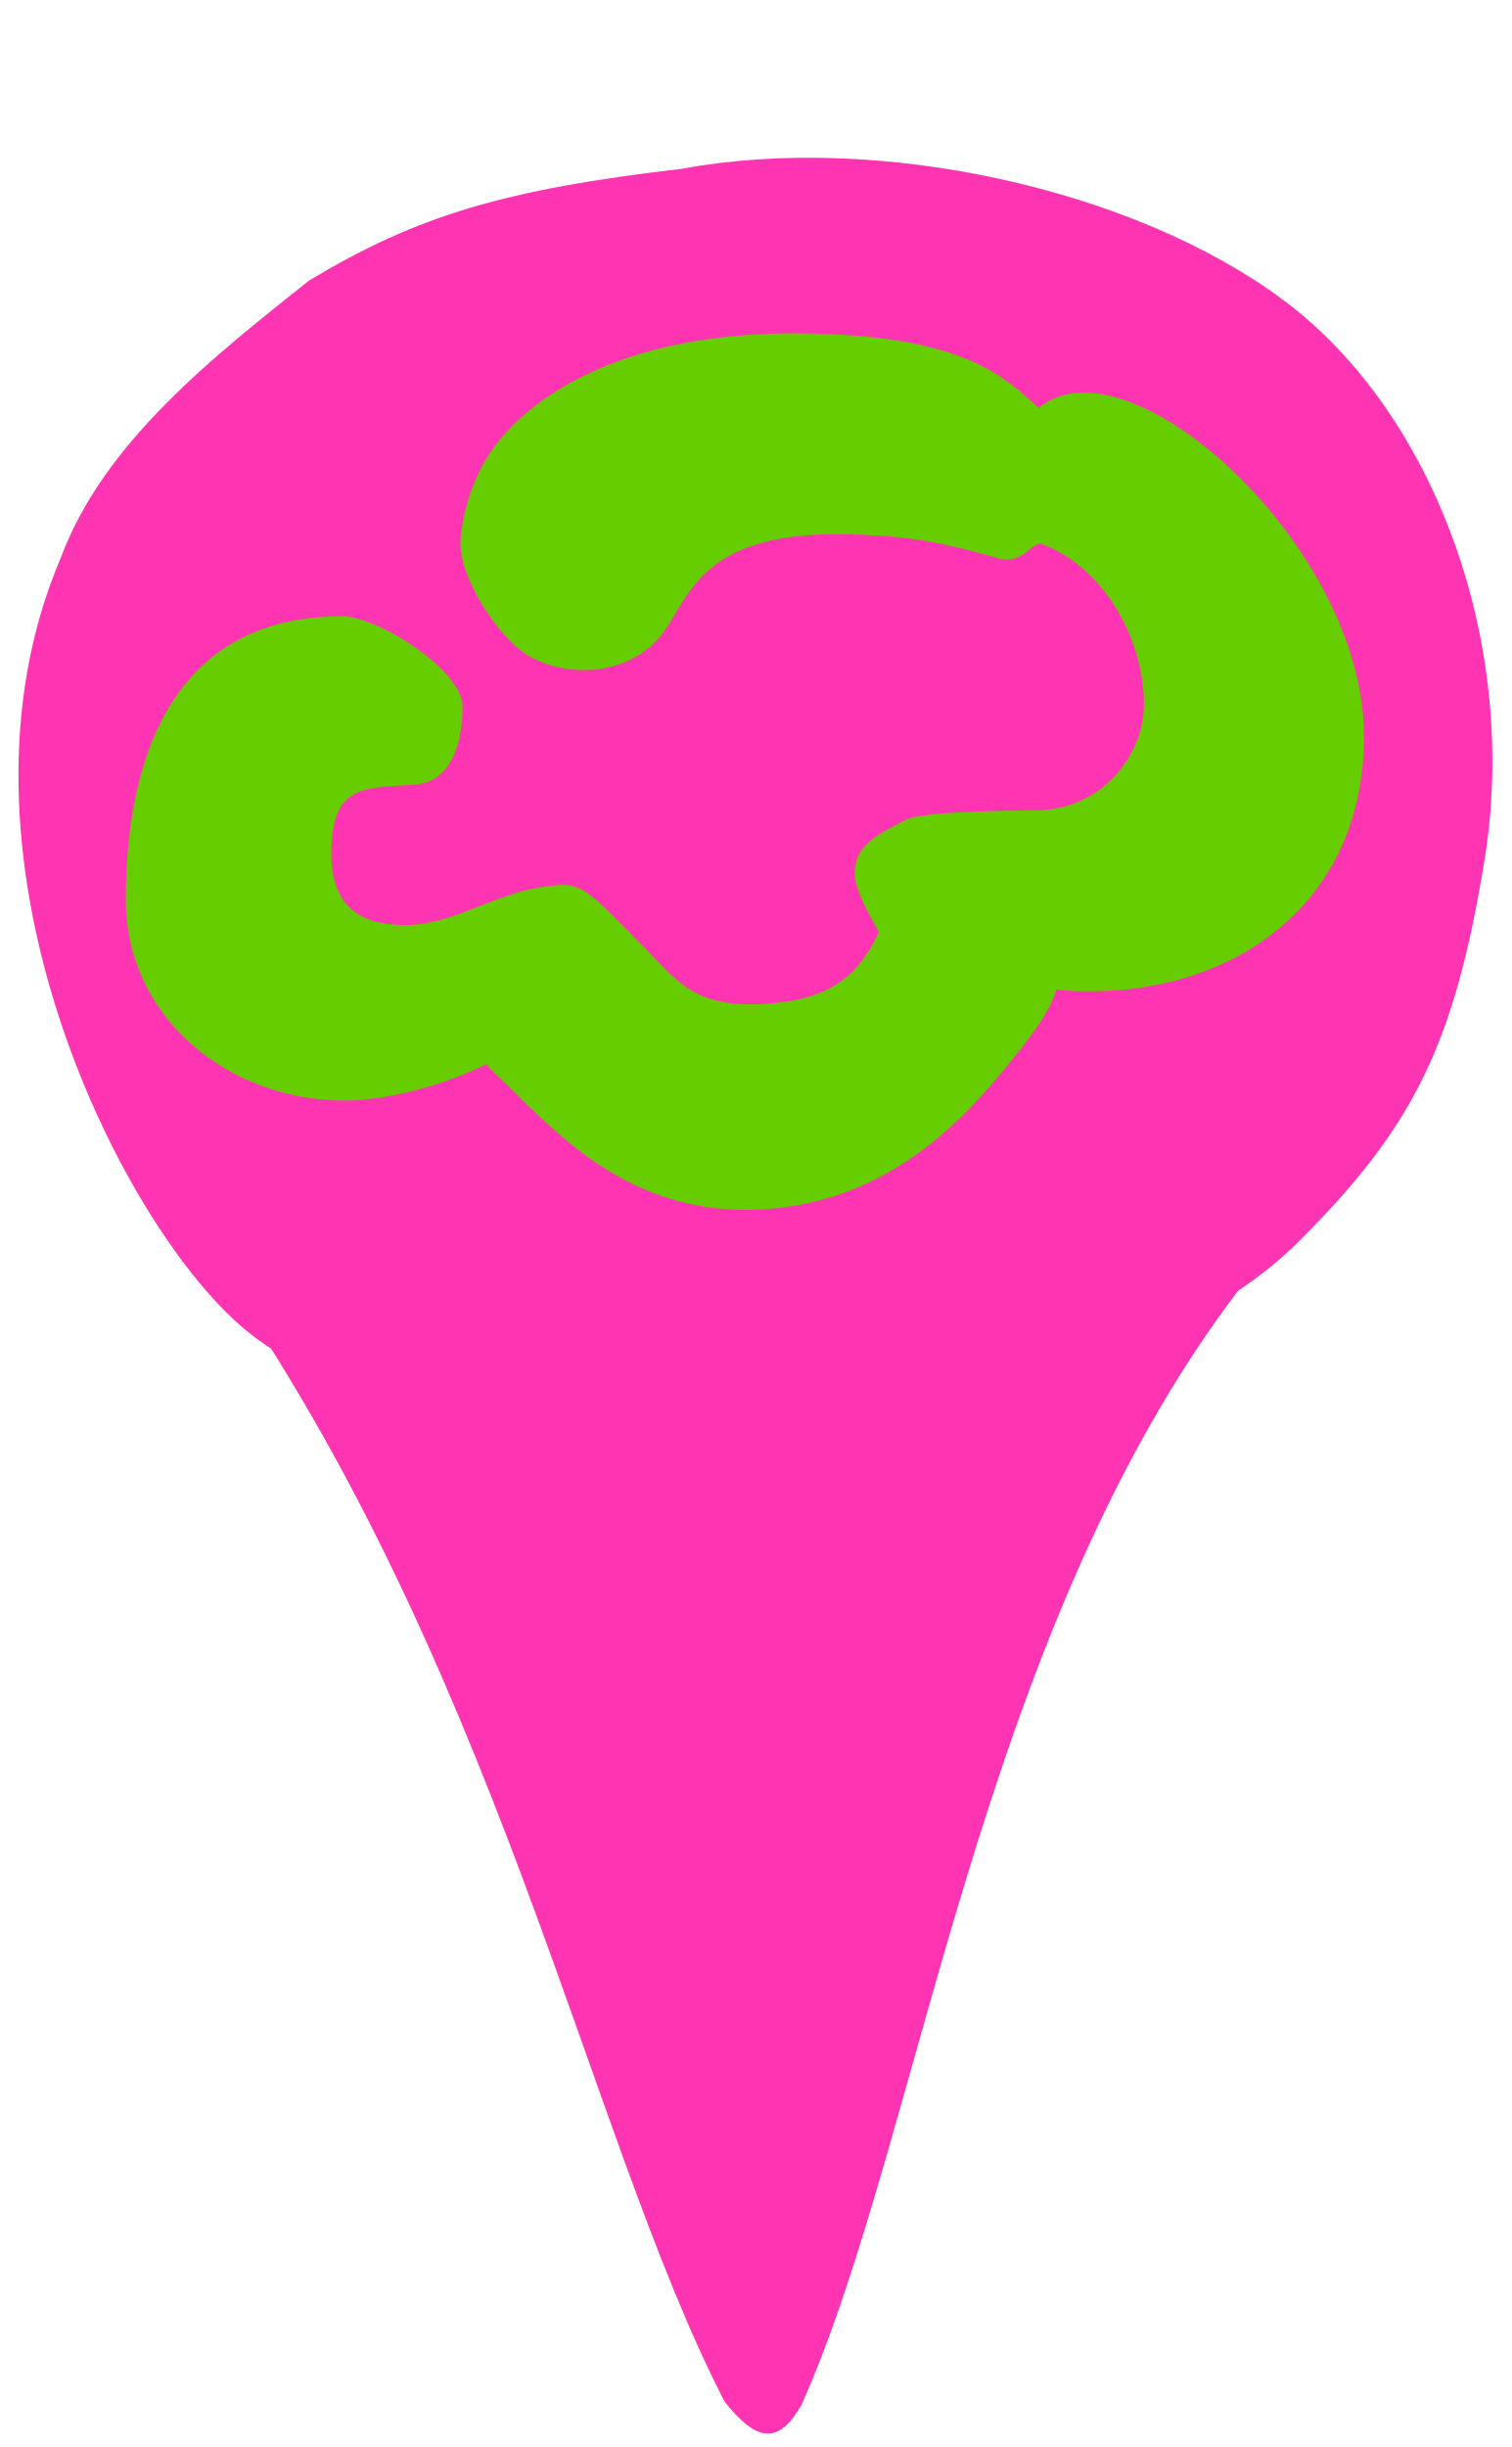
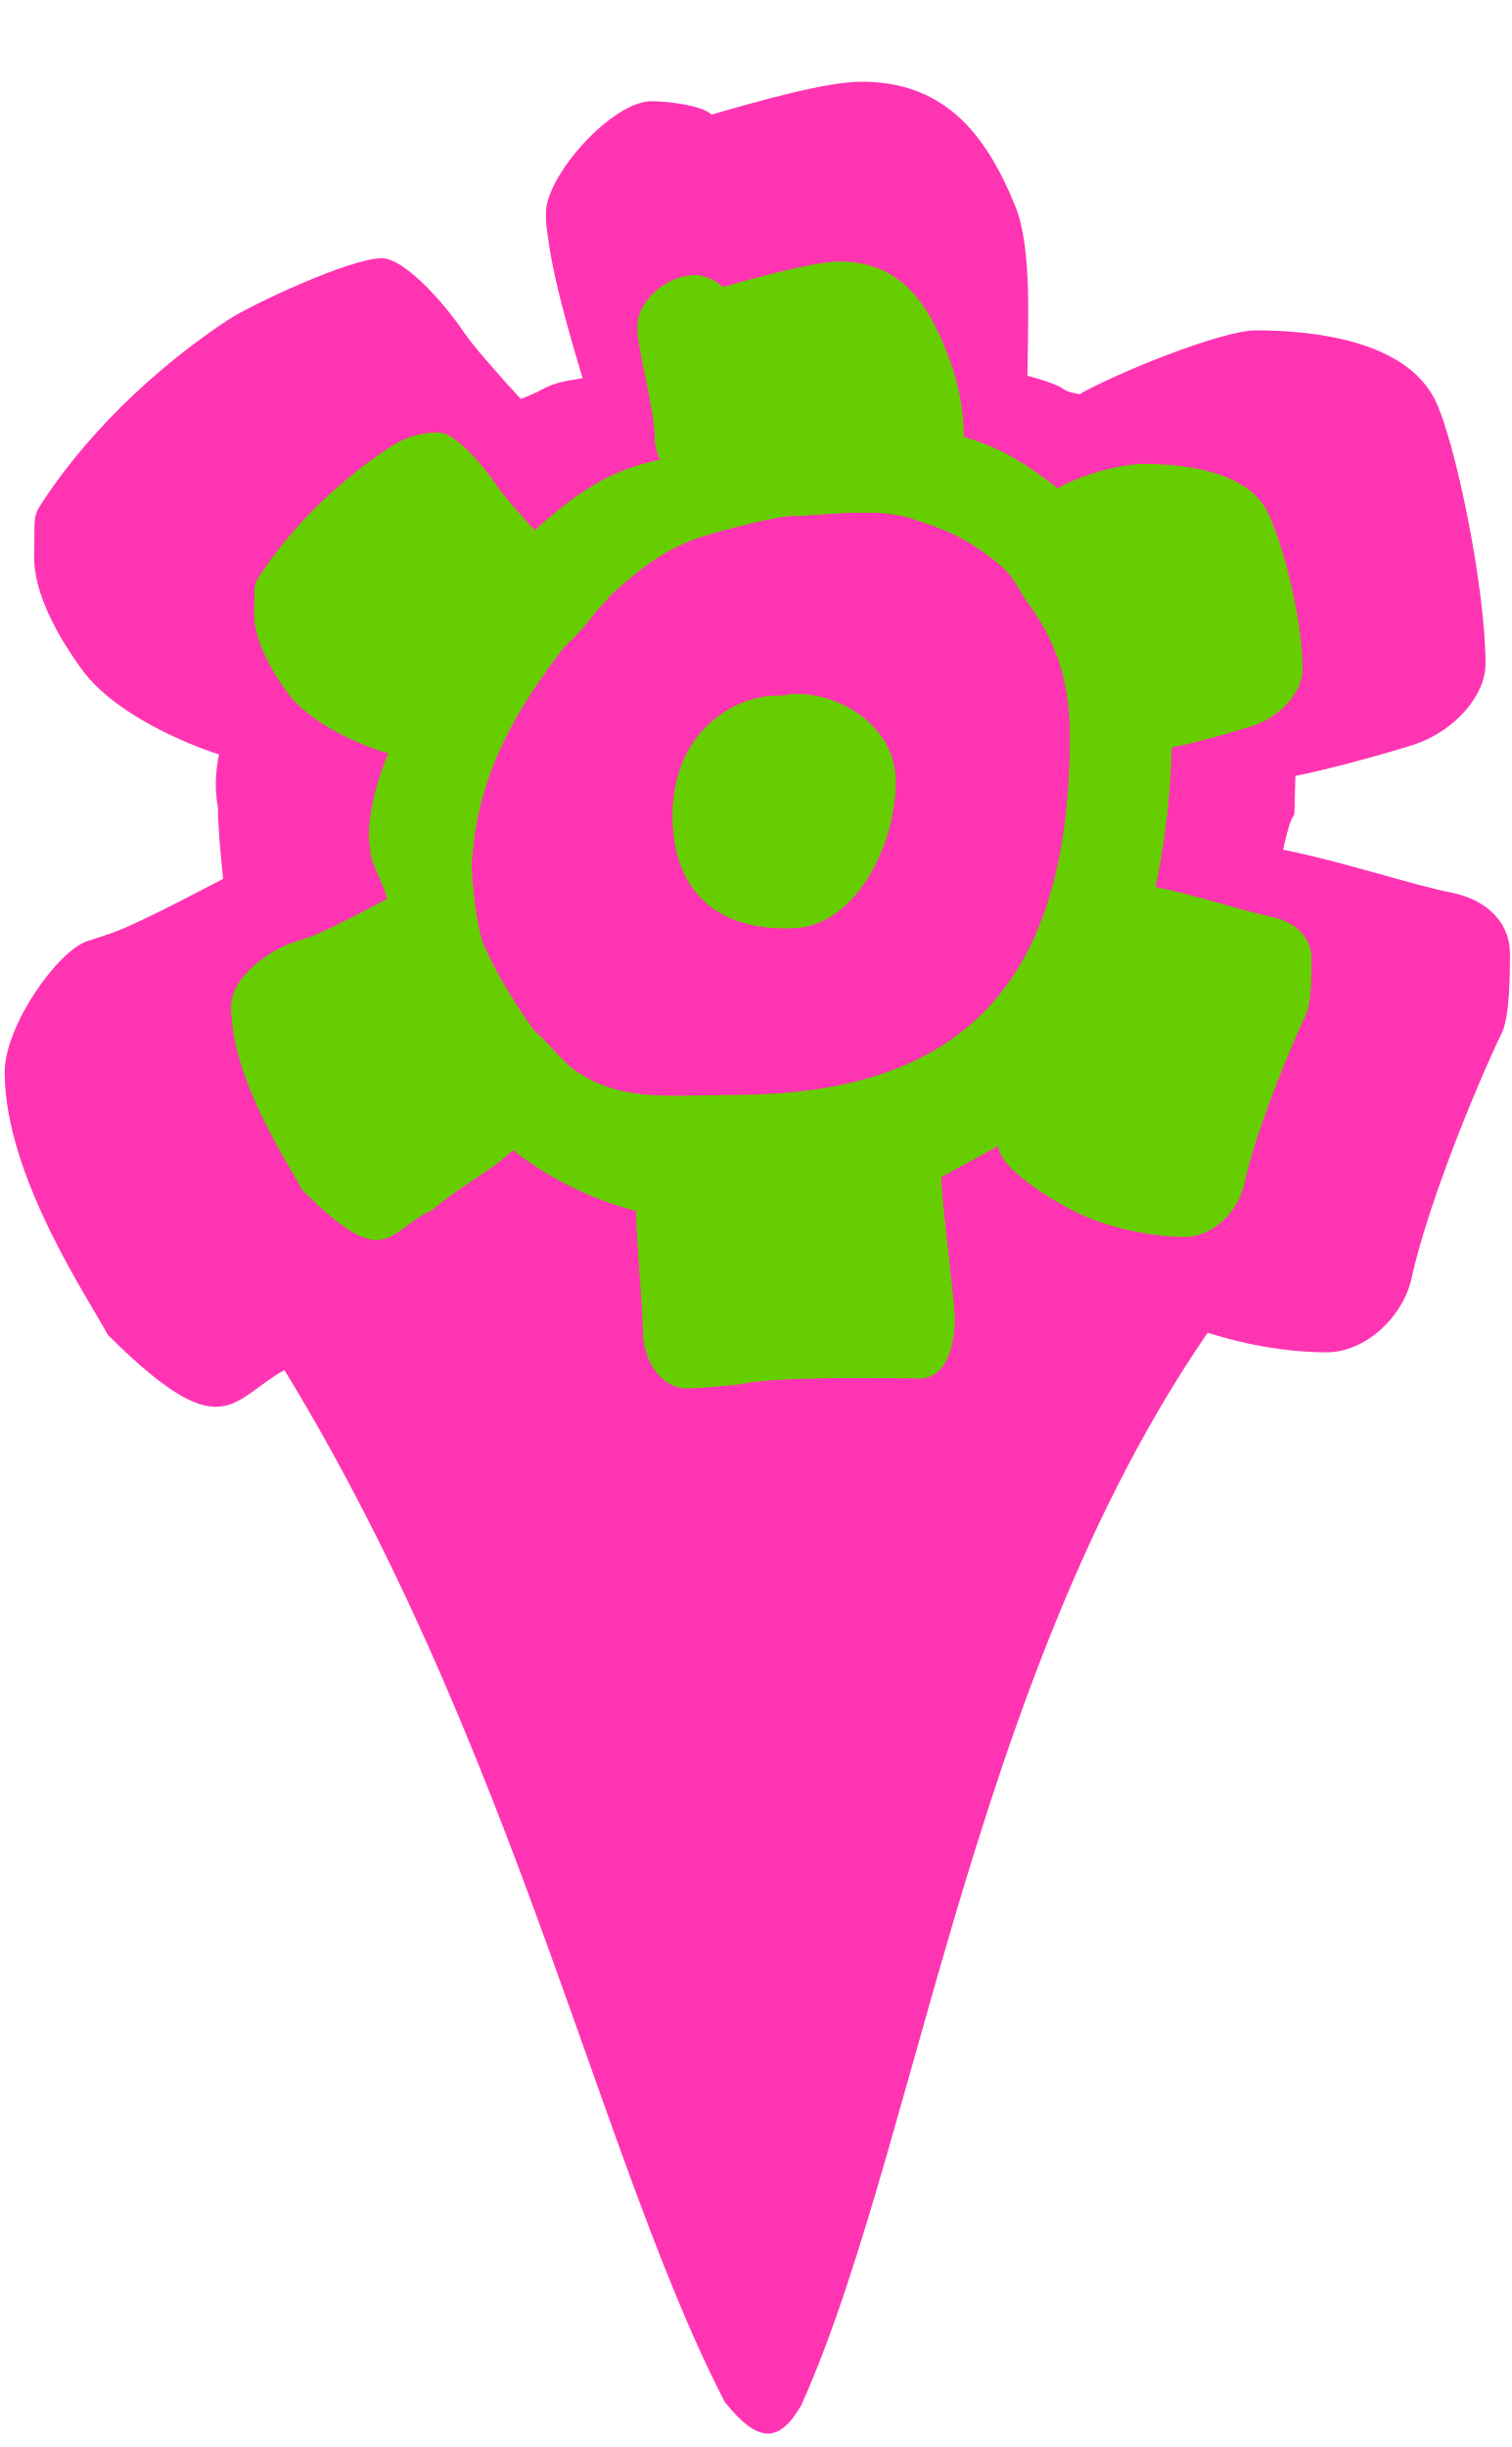
<svg xmlns="http://www.w3.org/2000/svg" version="1.1" width="42" height="68" id="svg3173">
  <defs id="defs3175" />
  <path style="fill:#ff34b3" id="path145" d="M 5.529,34.509 C 13.779,45.848 16.286,59.292 20.143,66.747 c 0.896,1.12 1.492,1.192 2.128,0.092 C 25.757,59.076 27.338,43.89 35.609,34.392 26.483,39.383 3.489,24.31 5.529,34.509 z" />
-   <path style="fill:#ff34b3;fill-opacity:1" id="path2993" d="M 8.586,7.798 C 11.619,5.974 14.051,5.264 18.956,4.69 c 5.422,-1.009 12.573,0.541 16.751,3.678 4.177,3.137 6.532,9.555 5.55,15.55 -0.837,5.111 -1.964,7.398 -5.182,10.602 -3.258,3.243 -9.448,4.666 -14.359,4.921 C 16.812,39.696 10.169,39.861 6.696,36.849 3.224,33.837 -1.786,23.637 1.685,15.514 2.873,12.291 5.964,9.888 8.586,7.798 z" />
  <text xml:space="preserve" style="font-size:22px;font-style:normal;font-variant:normal;font-weight:bold;font-stretch:normal;text-align:center;line-height:125%;letter-spacing:0px;word-spacing:0px;text-anchor:middle;fill:#ff34b3;fill-opacity:1;stroke:none;font-family:Pecita;-inkscape-font-specification:Pecita Bold" x="-72.61" y="-16.36" id="text2991" transform="scale(1,-1)">
    <tspan id="tspan2993" x="-72.61" y="-16.36" />
  </text>
-   <g style="font-size:29.011px;font-style:normal;font-variant:normal;font-weight:bold;font-stretch:normal;text-align:center;line-height:125%;letter-spacing:0px;word-spacing:0px;text-anchor:middle;fill:#66cd00;fill-opacity:1;stroke:none;font-family:DIN Condensed;-inkscape-font-specification:DIN Condensed" id="text2995">
-     <path d="m 13.516,29.57 c 0.152,0.202 0.405,0.405 0.607,0.607 1.518,1.518 3.442,3.442 6.579,3.442 4.201,0 6.478,-2.986 7.693,-4.504 0.557,-0.709 0.86,-1.215 0.962,-1.62 0.354,0.051 0.658,0.051 0.962,0.051 4.049,0 7.592,-2.48 7.592,-7.086 0,-5.314 -6.611,-11.207 -9.042,-9.119 -0.822,-0.759 -1.849,-1.767 -5.129,-2.015 -6.056,-0.459 -8.918,1.645 -9.981,3.062 -0.759,1.012 -0.963,2.267 -0.963,2.722 0,1.012 1.145,2.786 2.065,3.208 1.3,0.596 2.801,0.289 3.56,-0.723 0.759,-1.012 1.05,-2.852 5.171,-2.747 1.924,0.049 2.881,0.31 4.162,0.669 0.687,0.192 0.932,-0.501 1.216,-0.393 1.704,0.646 2.799,2.589 2.824,4.392 0.021,1.541 -1.243,3.005 -3.014,3.005 -1.518,0 -3.234,0.083 -3.552,0.239 -1.012,0.497 -1.497,0.813 -1.469,1.568 0.015,0.415 0.406,1.117 0.672,1.568 -0.572,1.243 -1.394,1.897 -3.18,2.002 -2.021,0.119 -2.447,-0.673 -3.46,-1.686 -1.012,-1.012 -1.519,-1.618 -2.076,-1.618 -1.721,0 -2.937,1.112 -4.456,1.112 -1.518,0 -2.134,-0.766 -2.043,-2.282 0.099,-1.639 0.977,-1.523 2.318,-1.622 1.009,-0.075 1.32,-1.152 1.32,-2.164 0,-1.012 -2.345,-2.512 -3.357,-2.512 -4.403,0 -6.001,3.487 -6.001,7.89 0,3.239 2.834,5.567 6.073,5.567 1.164,0 2.733,-0.405 3.948,-1.012" style="font-size:50.611px;fill:#66cd00;font-family:Pecita;-inkscape-font-specification:Pecita" id="path3012" />
+   <path id="path3025" style="font-size:37.668px;font-style:normal;font-variant:normal;font-weight:bold;font-stretch:normal;text-align:center;line-height:125%;letter-spacing:0px;word-spacing:0px;text-anchor:middle;fill:#ff34b3;fill-opacity:1;stroke:none;font-family:Pecita;-inkscape-font-specification:Pecita" d="m 30.692,36.189 c 0,0.866 0.702,-0.124 1.796,0.417 0.985,0.487 2.737,0.974 4.379,0.974 1.095,0 2.133,-0.994 2.364,-2.053 0.506,-2.311 2.078,-5.964 2.515,-6.83 0.219,-0.487 0.221,-1.622 0.221,-2.217 0,-0.758 -0.547,-1.462 -1.642,-1.678 -1.095,-0.217 -3.021,-0.864 -4.663,-1.189 0.383,-1.732 0.288,-0.101 0.342,-2.05 0.821,-0.162 2.244,-0.541 3.284,-0.866 1.149,-0.379 2,-1.375 2,-2.241 0,-2.165 -0.861,-6.273 -1.409,-7.356 -0.821,-1.624 -3.328,-1.92 -4.97,-1.92 -0.985,0 -3.972,1.233 -4.903,1.774 -0.714,-0.129 -0.081,-0.134 -1.449,-0.513 0,-1.245 0.151,-3.529 -0.342,-4.72 C 27.34,3.556 26.129,2.271 23.94,2.271 c -0.985,0 -2.851,0.536 -4.165,0.914 -0.274,-0.271 -1.283,-0.373 -1.666,-0.373 -1.095,0 -2.935,2.068 -2.935,3.097 0,0.271 0.004,0.368 0.058,0.693 0.169,1.391 0.916,3.739 0.962,3.908 -1.134,0.165 -0.918,0.288 -1.722,0.575 C 13.925,10.489 13.159,9.623 12.94,9.298 12.283,8.324 11.213,7.176 10.611,7.176 c -0.876,0 -3.624,1.285 -4.281,1.718 C 5.345,9.544 3.009,11.235 1.257,13.834 c -0.328,0.487 -0.302,0.464 -0.302,1.331 0,0.325 -0.188,1.339 1.29,3.397 1.095,1.57 4.168,2.644 4.934,2.644 0.737,-3.832 -1.578,-1.103 -1.121,1.235 0,0.596 0.089,1.44 0.144,1.981 -1.149,0.596 -2.572,1.353 -3.284,1.57 l -0.493,0.162 c -0.821,0.271 -2.295,2.344 -2.295,3.643 0,2.923 2.424,6.427 2.861,7.293 3.43,3.414 3.437,1.6 5.239,0.823 1.053,-0.929 2.449,-1.596 3.27,-2.408 1.478,1.137 2.701,2.804 4.562,3.291 0,1.137 0.274,3.79 0.274,4.818 0,1.083 0.692,2.267 1.786,2.267 0.328,0 1.904,-0.126 2.178,-0.18 1.642,-0.325 5.831,-0.219 7.199,-0.219 1.095,0 1.425,-1.327 1.425,-2.41 0,-0.596 -0.547,-4.764 -0.547,-5.63" />
+   <g transform="translate(1,0.6)" id="g3044" style="font-size:21.592px;font-style:normal;font-variant:normal;font-weight:bold;font-stretch:normal;text-align:center;line-height:125%;letter-spacing:0px;word-spacing:0px;text-anchor:middle;fill:#66cd00;fill-opacity:1;stroke:none;font-family:DIN Condensed;-inkscape-font-specification:DIN Condensed">
+     <path id="path3046" style="font-size:37.668px;fill:#66cd00;font-family:Pecita;-inkscape-font-specification:Pecita" d="m 20.638,18.73 c -1.285,0 -2.925,1.049 -2.941,3.297 -0.015,2.132 1.233,3.262 3.391,3.161 1.668,-0.078 2.801,-2.256 2.805,-4.064 0.004,-1.706 -1.918,-2.678 -3.206,-2.38 M 13.865,28.064 C 13.3,27.311 12.638,26.191 12.376,25.483 12.176,24.696 12.082,23.531 12.115,23.283 l 0.035,-0.344 c 0.222,-2.173 1.255,-3.913 2.536,-5.57 0.334,-0.316 0.502,-0.482 0.889,-0.989 0.023,-0.03 0.349,-0.359 0.349,-0.397 1.092,-1.017 1.67,-1.303 2.238,-1.549 0.38,-0.165 2.569,-0.771 3.021,-0.695 1.576,-0.116 2.51,-0.184 3.302,0.12 0.771,0.246 1.406,0.485 2.311,1.238 0.389,0.354 0.409,0.48 0.693,0.942 0.791,1.055 1.251,2.132 1.251,3.827 0,6.856 -2.984,9.965 -9.349,9.965 -1.733,0 -3.252,0.248 -4.57,-0.806 -0.527,-0.51 -0.552,-0.608 -0.989,-0.995 m 12.921,3.208 c 0,0.603 1.42,1.475 2.174,1.852 0.678,0.339 1.883,0.678 3.013,0.678 0.753,0 1.468,-0.692 1.627,-1.428 0.348,-1.608 1.43,-4.15 1.731,-4.752 0.151,-0.339 0.152,-1.128 0.152,-1.543 0,-0.527 -0.377,-1.017 -1.13,-1.168 -0.753,-0.151 -2.079,-0.601 -3.209,-0.827 0.264,-1.205 0.414,-2.524 0.452,-3.88 0.565,-0.113 1.544,-0.377 2.26,-0.603 0.791,-0.264 1.376,-0.957 1.376,-1.559 0,-1.507 -0.593,-3.621 -0.969,-4.375 -0.565,-1.13 -2.29,-1.336 -3.42,-1.336 -0.678,0 -1.77,0.301 -2.411,0.678 -0.904,-0.716 -1.675,-1.168 -2.617,-1.431 0,-0.866 -0.178,-1.642 -0.517,-2.471 -0.603,-1.507 -1.436,-2.401 -2.943,-2.401 -0.678,0 -2.323,0.447 -3.227,0.711 -0.188,-0.188 -0.522,-0.334 -0.786,-0.334 -0.753,0 -1.587,0.696 -1.587,1.411 0,0.188 0.003,0.256 0.04,0.482 0.151,0.904 0.442,2.034 0.442,2.637 0,0.226 0.073,0.452 0.148,0.603 -1.394,0.264 -2.363,0.944 -3.493,1.961 -0.377,-0.414 -0.904,-1.017 -1.055,-1.243 -0.452,-0.678 -1.189,-1.476 -1.603,-1.476 -0.603,0 -0.979,0.151 -1.431,0.452 -0.678,0.452 -2.286,1.629 -3.491,3.437 -0.226,0.339 -0.208,0.323 -0.208,0.926 0,0.226 -0.129,0.932 0.888,2.363 0.753,1.092 2.868,1.839 3.395,1.839 0.507,-2.666 -1.374,0.942 -1.06,2.569 0,0.414 0.422,1.002 0.459,1.379 -0.791,0.414 -1.77,0.942 -2.26,1.092 L 7.153,25.593 c -0.565,0.188 -1.723,0.887 -1.723,1.791 0,2.034 1.668,4.472 1.969,5.075 2.361,2.375 2.365,1.113 3.606,0.572 0.725,-0.646 1.686,-1.11 2.251,-1.675 1.017,0.791 2.147,1.356 3.428,1.695 0,0.791 0.188,2.637 0.188,3.352 0,0.753 0.476,1.577 1.229,1.577 0.226,0 1.311,-0.087 1.499,-0.125 1.13,-0.226 4.013,-0.152 4.954,-0.152 0.753,0 0.981,-0.923 0.981,-1.677 0,-0.414 -0.377,-3.315 -0.377,-3.917" />
+     <path d="m 20.638,18.73 c -1.285,0 -2.925,1.049 -2.941,3.297 -0.015,2.132 1.233,3.262 3.391,3.161 1.668,-0.078 2.801,-2.256 2.805,-4.064 0.004,-1.706 -1.918,-2.678 -3.206,-2.38 M 13.865,28.064 C 13.3,27.311 12.638,26.191 12.376,25.483 12.176,24.696 12.082,23.531 12.115,23.283 l 0.035,-0.344 c 0.222,-2.173 1.255,-3.913 2.536,-5.57 0.334,-0.316 0.502,-0.482 0.889,-0.989 0.023,-0.03 0.349,-0.359 0.349,-0.397 1.092,-1.017 1.67,-1.303 2.238,-1.549 0.38,-0.165 2.569,-0.771 3.021,-0.695 1.576,-0.116 2.51,-0.184 3.302,0.12 0.771,0.246 1.406,0.485 2.311,1.238 0.389,0.354 0.409,0.48 0.693,0.942 0.791,1.055 1.251,2.132 1.251,3.827 0,6.856 -2.984,9.965 -9.349,9.965 -1.733,0 -3.252,0.248 -4.57,-0.806 -0.527,-0.51 -0.552,-0.608 -0.989,-0.995 m 12.921,3.208 c 0,0.603 1.42,1.475 2.174,1.852 0.678,0.339 1.883,0.678 3.013,0.678 0.753,0 1.468,-0.692 1.627,-1.428 0.348,-1.608 1.43,-4.15 1.731,-4.752 0.151,-0.339 0.152,-1.128 0.152,-1.543 0,-0.527 -0.377,-1.017 -1.13,-1.168 -0.753,-0.151 -2.079,-0.601 -3.209,-0.827 0.264,-1.205 0.414,-2.524 0.452,-3.88 0.565,-0.113 1.544,-0.377 2.26,-0.603 0.791,-0.264 1.376,-0.957 1.376,-1.559 0,-1.507 -0.593,-3.621 -0.969,-4.375 -0.565,-1.13 -2.29,-1.336 -3.42,-1.336 -0.678,0 -1.77,0.301 -2.411,0.678 -0.904,-0.716 -1.675,-1.168 -2.617,-1.431 0,-0.866 -0.178,-1.642 -0.517,-2.471 -0.603,-1.507 -1.436,-2.401 -2.943,-2.401 -0.678,0 -2.323,0.447 -3.227,0.711 -0.188,-0.188 -0.522,-0.334 -0.786,-0.334 -0.753,0 -1.587,0.696 -1.587,1.411 0,0.188 0.003,0.256 0.04,0.482 0.151,0.904 0.442,2.034 0.442,2.637 0,0.226 0.073,0.452 0.148,0.603 -1.394,0.264 -2.363,0.944 -3.493,1.961 -0.377,-0.414 -0.904,-1.017 -1.055,-1.243 -0.452,-0.678 -1.189,-1.476 -1.603,-1.476 -0.603,0 -0.979,0.151 -1.431,0.452 -0.678,0.452 -2.286,1.629 -3.491,3.437 -0.226,0.339 -0.208,0.323 -0.208,0.926 0,0.226 -0.129,0.932 0.888,2.363 0.753,1.092 2.868,1.839 3.395,1.839 0.507,-2.666 -1.374,0.942 -1.06,2.569 0,0.414 0.422,1.002 0.459,1.379 -0.791,0.414 -1.77,0.942 -2.26,1.092 L 7.153,25.593 c -0.565,0.188 -1.723,0.887 -1.723,1.791 0,2.034 1.668,4.472 1.969,5.075 2.361,2.375 2.365,1.113 3.606,0.572 0.725,-0.646 1.686,-1.11 2.251,-1.675 1.017,0.791 2.147,1.356 3.428,1.695 0,0.791 0.188,2.637 0.188,3.352 0,0.753 0.476,1.577 1.229,1.577 0.226,0 1.311,-0.087 1.499,-0.125 1.13,-0.226 4.013,-0.152 4.954,-0.152 0.753,0 0.981,-0.923 0.981,-1.677 0,-0.414 -0.377,-3.315 -0.377,-3.917" style="font-size:37.668px;fill:#66cd00;font-family:Pecita;-inkscape-font-specification:Pecita" id="path3048" />
  </g>
</svg>
